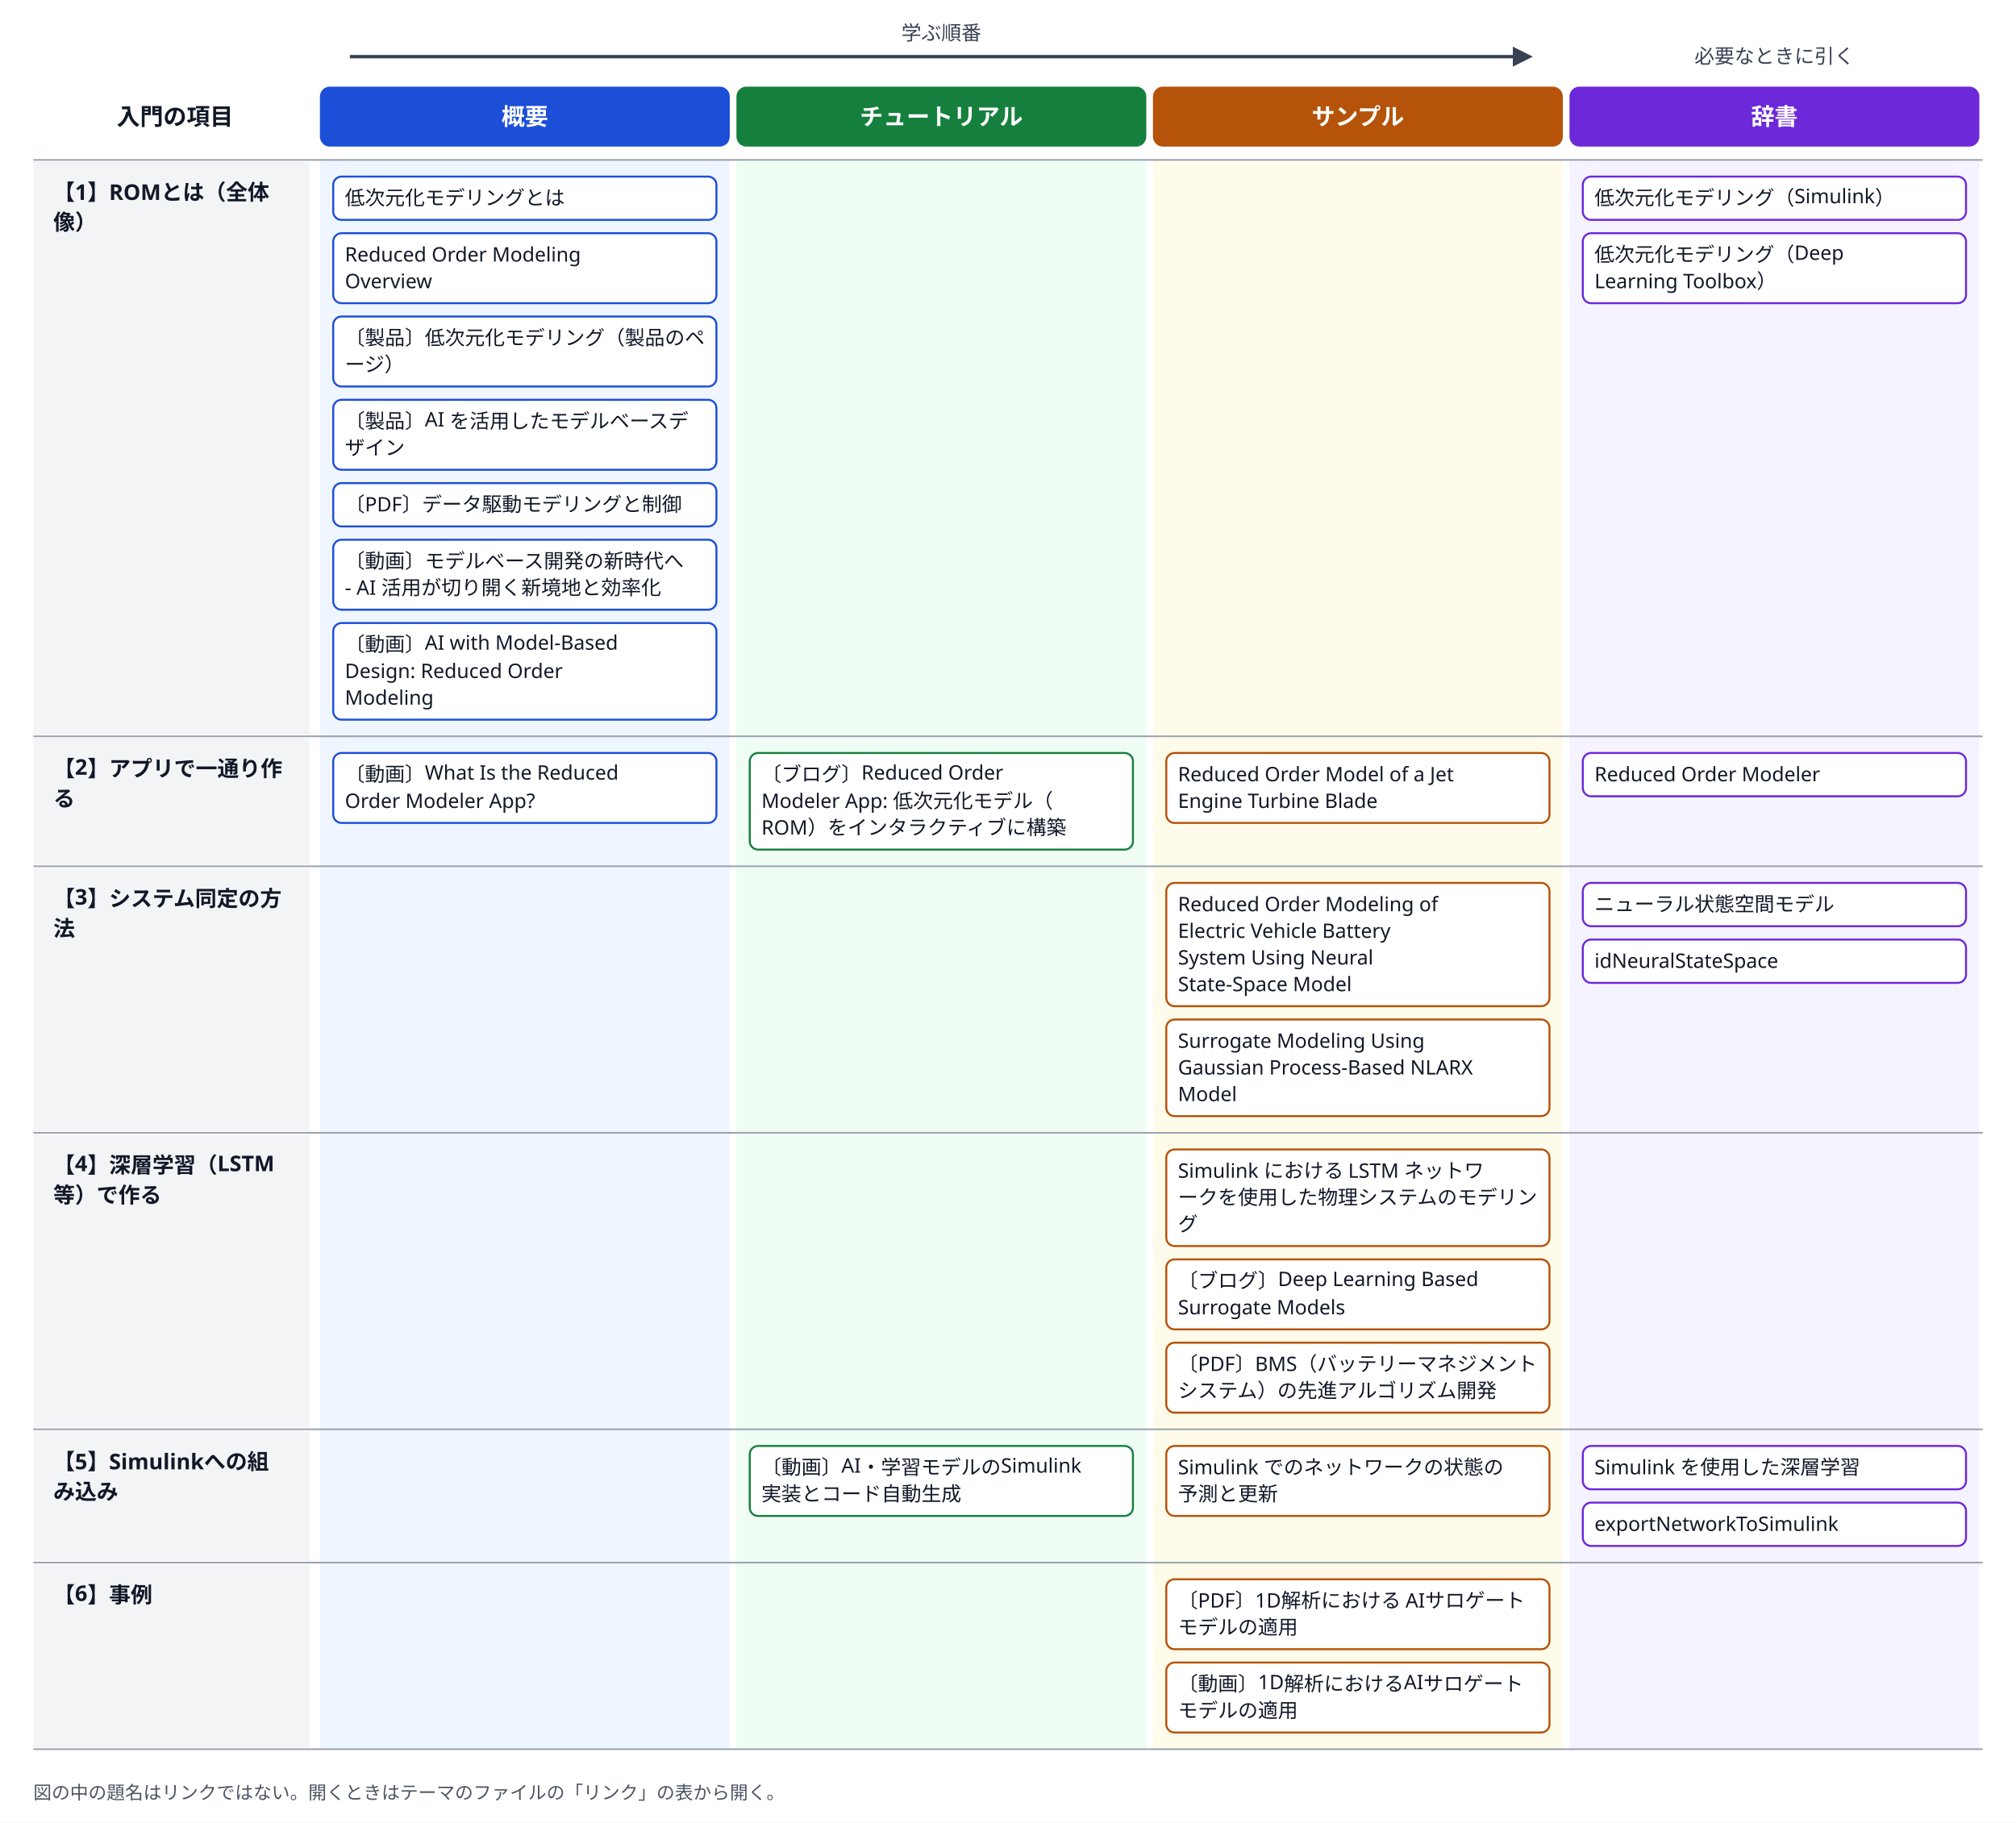
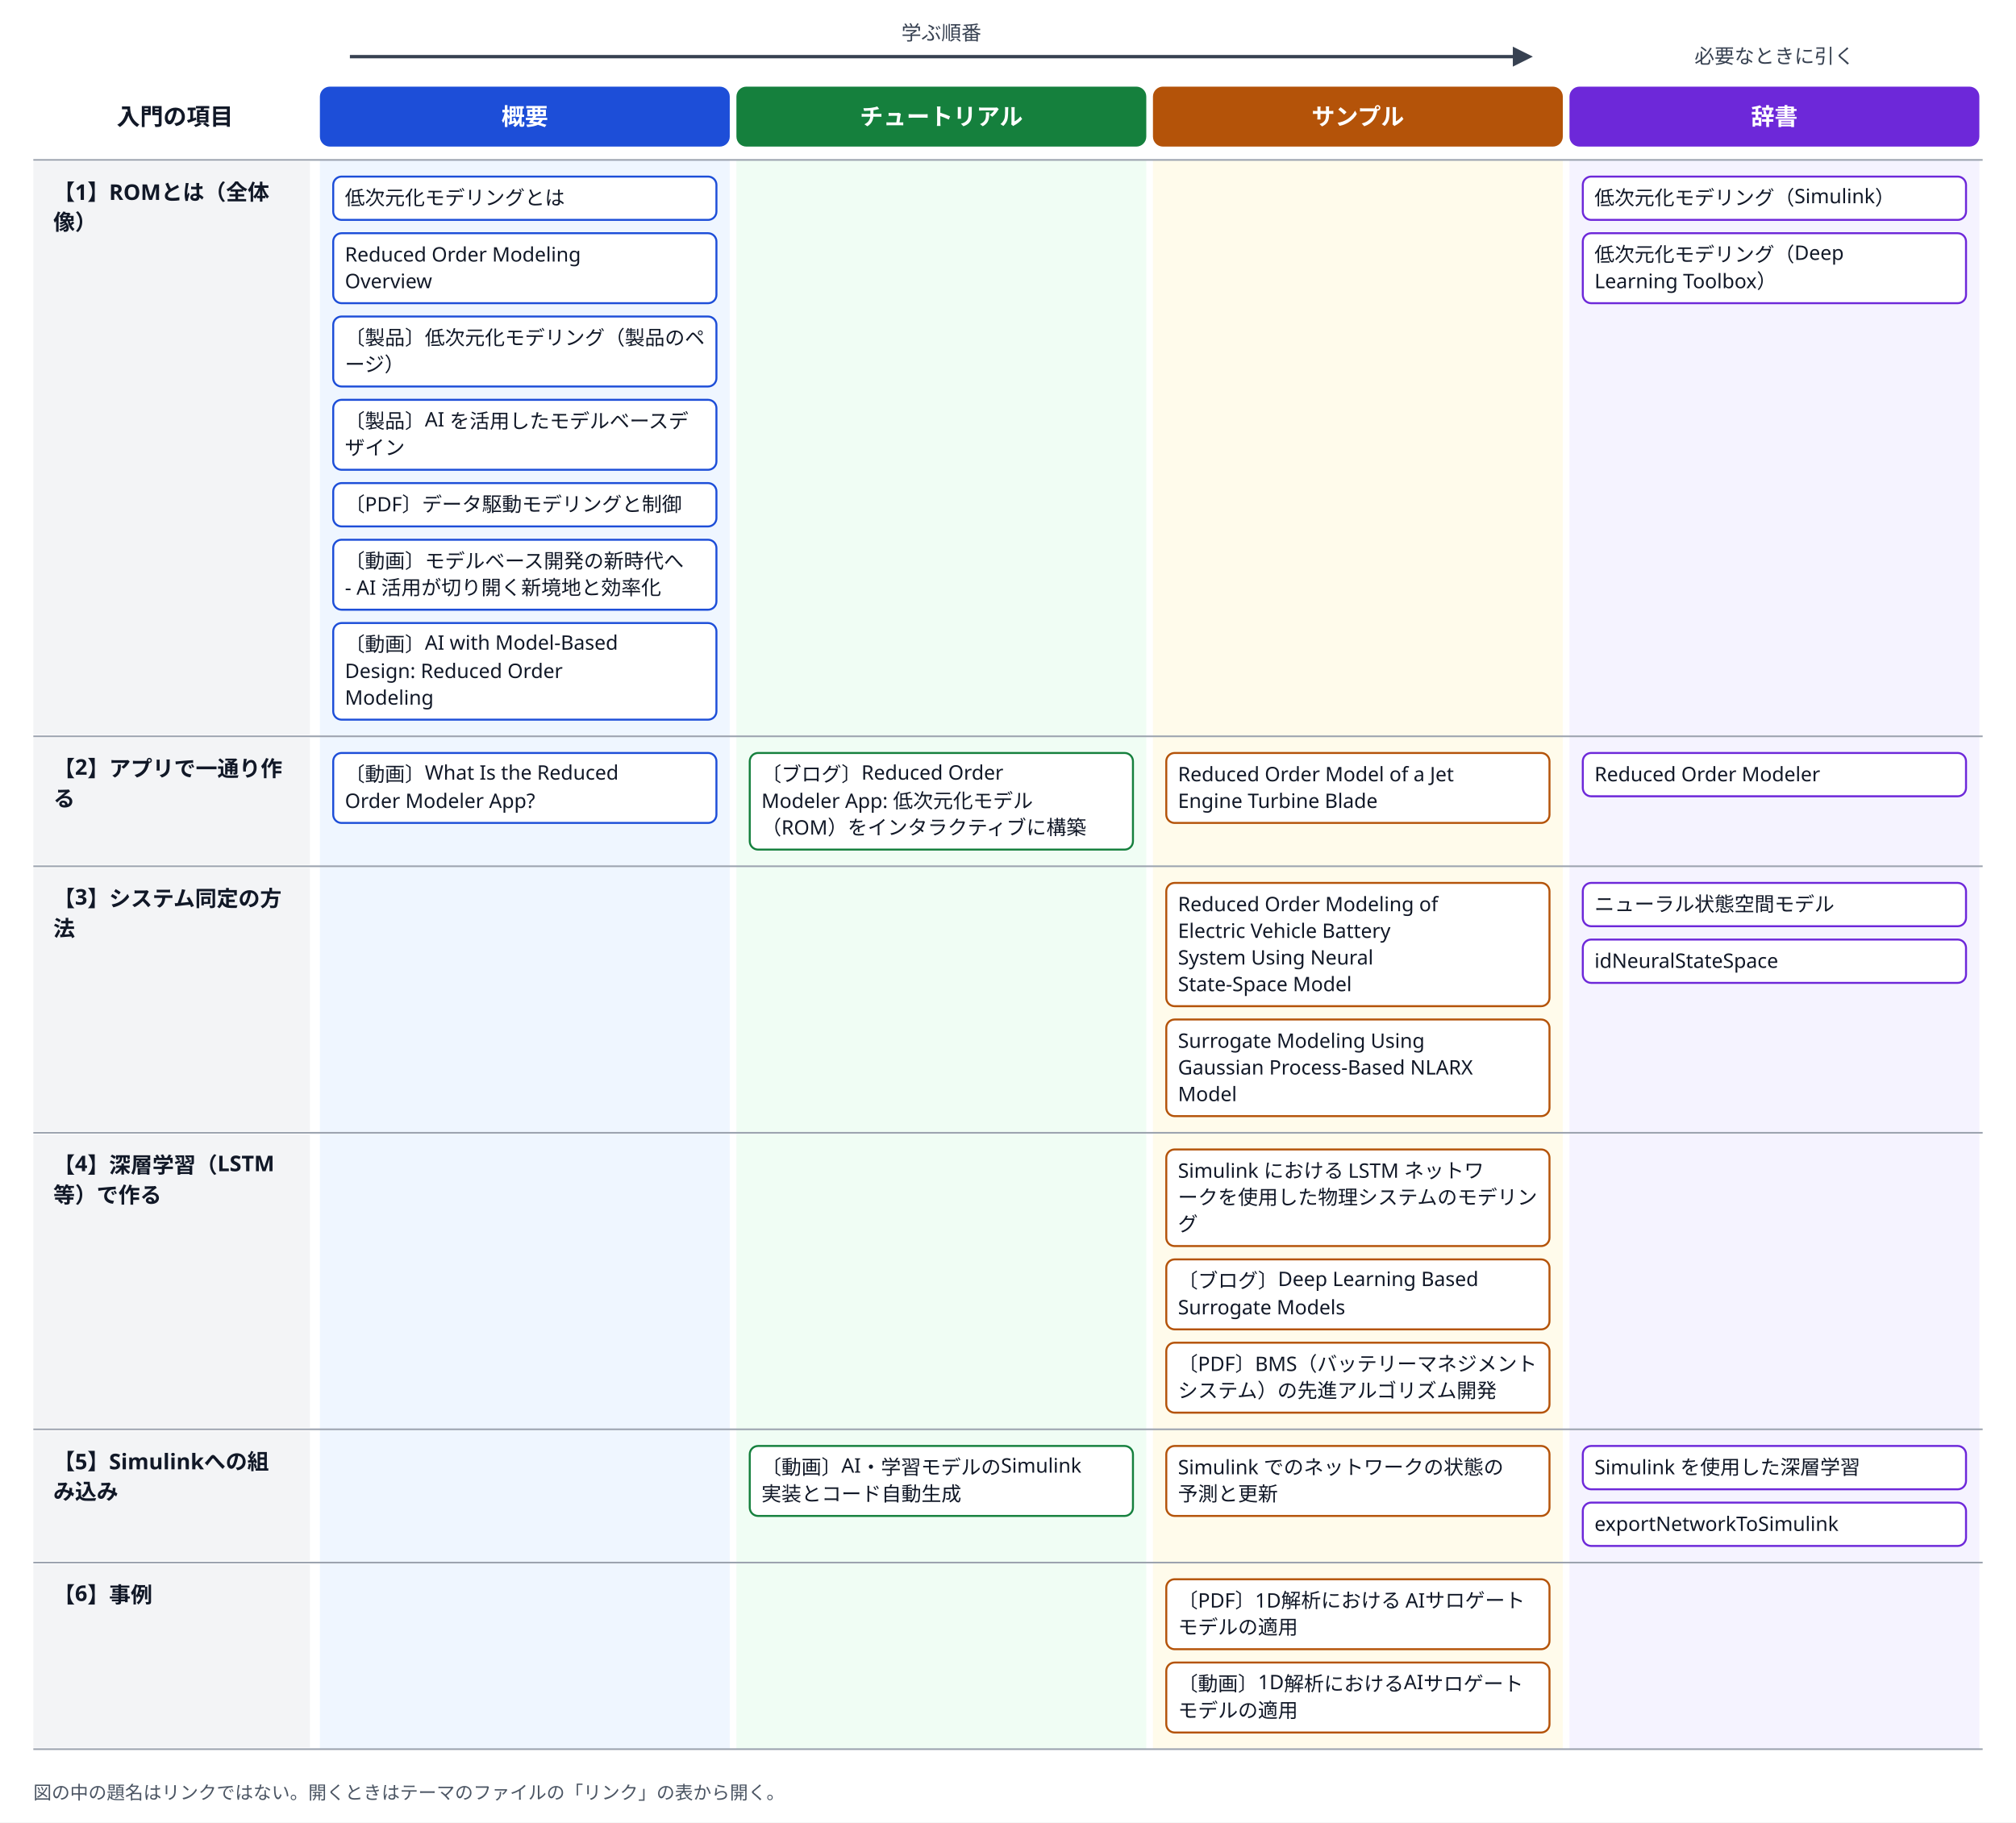
<svg xmlns="http://www.w3.org/2000/svg" viewBox="0 0 1210 1094" width="1210" height="1094" font-family="'Noto Sans JP','Hiragino Sans','Yu Gothic','Meiryo',sans-serif">
  <rect x="0" y="0" width="1210" height="1094" fill="#ffffff" />
  <rect x="192" y="96" width="246" height="954" fill="#eff6ff" />
  <rect x="192" y="52" width="246" height="36" rx="6" fill="#1d4ed8" />
  <rect x="442" y="96" width="246" height="954" fill="#f0fdf4" />
  <rect x="442" y="52" width="246" height="36" rx="6" fill="#15803d" />
  <rect x="692" y="96" width="246" height="954" fill="#fffbeb" />
  <rect x="692" y="52" width="246" height="36" rx="6" fill="#b45309" />
  <rect x="942" y="96" width="246" height="954" fill="#f5f3ff" />
  <rect x="942" y="52" width="246" height="36" rx="6" fill="#6d28d9" />
  <line x1="210" y1="34" x2="910" y2="34" stroke="#374151" stroke-width="2" />
  <polygon points="920,34 908,28 908,40" fill="#374151" />
  <line x1="20" y1="96" x2="1190" y2="96" stroke="#9ca3af" stroke-width="1" />
  <rect x="20" y="97" width="166" height="344" fill="#f3f4f6" />
  <line x1="20" y1="442" x2="1190" y2="442" stroke="#9ca3af" stroke-width="1" />
  <rect x="20" y="443" width="166" height="76" fill="#f3f4f6" />
  <line x1="20" y1="520" x2="1190" y2="520" stroke="#9ca3af" stroke-width="1" />
  <rect x="20" y="521" width="166" height="158" fill="#f3f4f6" />
  <line x1="20" y1="680" x2="1190" y2="680" stroke="#9ca3af" stroke-width="1" />
  <rect x="20" y="681" width="166" height="176" fill="#f3f4f6" />
  <line x1="20" y1="858" x2="1190" y2="858" stroke="#9ca3af" stroke-width="1" />
  <rect x="20" y="859" width="166" height="78" fill="#f3f4f6" />
  <line x1="20" y1="938" x2="1190" y2="938" stroke="#9ca3af" stroke-width="1" />
  <rect x="20" y="939" width="166" height="110" fill="#f3f4f6" />
  <line x1="20" y1="1050" x2="1190" y2="1050" stroke="#9ca3af" stroke-width="1" />
  <rect x="200" y="106" width="230" height="26" rx="5" fill="#ffffff" stroke="#1d4ed8" stroke-width="1.2" />
  <rect x="200" y="140" width="230" height="42" rx="5" fill="#ffffff" stroke="#1d4ed8" stroke-width="1.2" />
  <rect x="200" y="190" width="230" height="42" rx="5" fill="#ffffff" stroke="#1d4ed8" stroke-width="1.2" />
  <rect x="200" y="240" width="230" height="42" rx="5" fill="#ffffff" stroke="#1d4ed8" stroke-width="1.2" />
  <rect x="200" y="290" width="230" height="26" rx="5" fill="#ffffff" stroke="#1d4ed8" stroke-width="1.2" />
  <rect x="200" y="324" width="230" height="42" rx="5" fill="#ffffff" stroke="#1d4ed8" stroke-width="1.2" />
  <rect x="200" y="374" width="230" height="58" rx="5" fill="#ffffff" stroke="#1d4ed8" stroke-width="1.2" />
  <rect x="950" y="106" width="230" height="26" rx="5" fill="#ffffff" stroke="#6d28d9" stroke-width="1.2" />
  <rect x="950" y="140" width="230" height="42" rx="5" fill="#ffffff" stroke="#6d28d9" stroke-width="1.2" />
  <rect x="200" y="452" width="230" height="42" rx="5" fill="#ffffff" stroke="#1d4ed8" stroke-width="1.2" />
  <rect x="450" y="452" width="230" height="58" rx="5" fill="#ffffff" stroke="#15803d" stroke-width="1.2" />
  <rect x="700" y="452" width="230" height="42" rx="5" fill="#ffffff" stroke="#b45309" stroke-width="1.2" />
  <rect x="950" y="452" width="230" height="26" rx="5" fill="#ffffff" stroke="#6d28d9" stroke-width="1.2" />
  <rect x="700" y="530" width="230" height="74" rx="5" fill="#ffffff" stroke="#b45309" stroke-width="1.2" />
  <rect x="700" y="612" width="230" height="58" rx="5" fill="#ffffff" stroke="#b45309" stroke-width="1.2" />
  <rect x="950" y="530" width="230" height="26" rx="5" fill="#ffffff" stroke="#6d28d9" stroke-width="1.2" />
  <rect x="950" y="564" width="230" height="26" rx="5" fill="#ffffff" stroke="#6d28d9" stroke-width="1.2" />
  <rect x="700" y="690" width="230" height="58" rx="5" fill="#ffffff" stroke="#b45309" stroke-width="1.2" />
  <rect x="700" y="756" width="230" height="42" rx="5" fill="#ffffff" stroke="#b45309" stroke-width="1.2" />
  <rect x="700" y="806" width="230" height="42" rx="5" fill="#ffffff" stroke="#b45309" stroke-width="1.2" />
  <rect x="450" y="868" width="230" height="42" rx="5" fill="#ffffff" stroke="#15803d" stroke-width="1.2" />
  <rect x="700" y="868" width="230" height="42" rx="5" fill="#ffffff" stroke="#b45309" stroke-width="1.2" />
  <rect x="950" y="868" width="230" height="26" rx="5" fill="#ffffff" stroke="#6d28d9" stroke-width="1.2" />
  <rect x="950" y="902" width="230" height="26" rx="5" fill="#ffffff" stroke="#6d28d9" stroke-width="1.2" />
  <rect x="700" y="948" width="230" height="42" rx="5" fill="#ffffff" stroke="#b45309" stroke-width="1.2" />
  <rect x="700" y="998" width="230" height="42" rx="5" fill="#ffffff" stroke="#b45309" stroke-width="1.2" />
  <text x="315.0" y="75.0" font-size="14" fill="#ffffff" text-anchor="middle" font-weight="bold">概要</text>
  <text x="565.0" y="75.0" font-size="14" fill="#ffffff" text-anchor="middle" font-weight="bold">チュートリアル</text>
  <text x="815.0" y="75.0" font-size="14" fill="#ffffff" text-anchor="middle" font-weight="bold">サンプル</text>
  <text x="1065.0" y="75.0" font-size="14" fill="#ffffff" text-anchor="middle" font-weight="bold">辞書</text>
  <text x="565.0" y="24.0" font-size="12" fill="#374151" text-anchor="middle" font-weight="normal">学ぶ順番</text>
  <text x="1065.0" y="38.0" font-size="12" fill="#374151" text-anchor="middle" font-weight="normal">必要なときに引く</text>
  <text x="105.0" y="75.0" font-size="14" fill="#111827" text-anchor="middle" font-weight="bold">入門の項目</text>
  <text x="32.0" y="120.0" font-size="13" fill="#111827" text-anchor="start" font-weight="bold">【1】ROMとは（全体</text>
  <text x="32.0" y="138.0" font-size="13" fill="#111827" text-anchor="start" font-weight="bold">像）</text>
  <text x="32.0" y="466.0" font-size="13" fill="#111827" text-anchor="start" font-weight="bold">【2】アプリで一通り作</text>
  <text x="32.0" y="484.0" font-size="13" fill="#111827" text-anchor="start" font-weight="bold">る</text>
  <text x="32.0" y="544.0" font-size="13" fill="#111827" text-anchor="start" font-weight="bold">【3】システム同定の方</text>
  <text x="32.0" y="562.0" font-size="13" fill="#111827" text-anchor="start" font-weight="bold">法</text>
  <text x="32.0" y="704.0" font-size="13" fill="#111827" text-anchor="start" font-weight="bold">【4】深層学習（LSTM</text>
  <text x="32.0" y="722.0" font-size="13" fill="#111827" text-anchor="start" font-weight="bold">等）で作る</text>
  <text x="32.0" y="882.0" font-size="13" fill="#111827" text-anchor="start" font-weight="bold">【5】Simulinkへの組</text>
  <text x="32.0" y="900.0" font-size="13" fill="#111827" text-anchor="start" font-weight="bold">み込み</text>
  <text x="32.0" y="962.0" font-size="13" fill="#111827" text-anchor="start" font-weight="bold">【6】事例</text>
  <text x="207.0" y="123.0" font-size="12" fill="#111827" text-anchor="start" font-weight="normal">低次元化モデリングとは</text>
  <text x="207.0" y="157.0" font-size="12" fill="#111827" text-anchor="start" font-weight="normal">Reduced Order Modeling</text>
  <text x="207.0" y="173.0" font-size="12" fill="#111827" text-anchor="start" font-weight="normal">Overview</text>
  <text x="207.0" y="207.0" font-size="12" fill="#111827" text-anchor="start" font-weight="normal">〔製品〕低次元化モデリング（製品のペ</text>
  <text x="207.0" y="223.0" font-size="12" fill="#111827" text-anchor="start" font-weight="normal">ージ）</text>
  <text x="207.0" y="257.0" font-size="12" fill="#111827" text-anchor="start" font-weight="normal">〔製品〕AI を活用したモデルベースデ</text>
  <text x="207.0" y="273.0" font-size="12" fill="#111827" text-anchor="start" font-weight="normal">ザイン</text>
  <text x="207.0" y="307.0" font-size="12" fill="#111827" text-anchor="start" font-weight="normal">〔PDF〕データ駆動モデリングと制御</text>
  <text x="207.0" y="341.0" font-size="12" fill="#111827" text-anchor="start" font-weight="normal">〔動画〕モデルベース開発の新時代へ</text>
  <text x="207.0" y="357.0" font-size="12" fill="#111827" text-anchor="start" font-weight="normal">- AI 活用が切り開く新境地と効率化</text>
  <text x="207.0" y="391.0" font-size="12" fill="#111827" text-anchor="start" font-weight="normal">〔動画〕AI with Model-Based</text>
  <text x="207.0" y="407.0" font-size="12" fill="#111827" text-anchor="start" font-weight="normal">Design: Reduced Order</text>
  <text x="207.0" y="423.0" font-size="12" fill="#111827" text-anchor="start" font-weight="normal">Modeling</text>
  <text x="957.0" y="123.0" font-size="12" fill="#111827" text-anchor="start" font-weight="normal">低次元化モデリング（Simulink）</text>
  <text x="957.0" y="157.0" font-size="12" fill="#111827" text-anchor="start" font-weight="normal">低次元化モデリング（Deep</text>
  <text x="957.0" y="173.0" font-size="12" fill="#111827" text-anchor="start" font-weight="normal">Learning Toolbox）</text>
  <text x="207.0" y="469.0" font-size="12" fill="#111827" text-anchor="start" font-weight="normal">〔動画〕What Is the Reduced</text>
  <text x="207.0" y="485.0" font-size="12" fill="#111827" text-anchor="start" font-weight="normal">Order Modeler App?</text>
  <text x="457.0" y="469.0" font-size="12" fill="#111827" text-anchor="start" font-weight="normal">〔ブログ〕Reduced Order</text>
-   <text x="457.0" y="485.0" font-size="12" fill="#111827" text-anchor="start" font-weight="normal">Modeler App: 低次元化モデル（</text>
-   <text x="457.0" y="501.0" font-size="12" fill="#111827" text-anchor="start" font-weight="normal">ROM）をインタラクティブに構築</text>
+   <text x="457.0" y="485.0" font-size="12" fill="#111827" text-anchor="start" font-weight="normal">Modeler App: 低次元化モデル</text>
+   <text x="457.0" y="501.0" font-size="12" fill="#111827" text-anchor="start" font-weight="normal">（ROM）をインタラクティブに構築</text>
  <text x="707.0" y="469.0" font-size="12" fill="#111827" text-anchor="start" font-weight="normal">Reduced Order Model of a Jet</text>
  <text x="707.0" y="485.0" font-size="12" fill="#111827" text-anchor="start" font-weight="normal">Engine Turbine Blade</text>
  <text x="957.0" y="469.0" font-size="12" fill="#111827" text-anchor="start" font-weight="normal">Reduced Order Modeler</text>
  <text x="707.0" y="547.0" font-size="12" fill="#111827" text-anchor="start" font-weight="normal">Reduced Order Modeling of</text>
  <text x="707.0" y="563.0" font-size="12" fill="#111827" text-anchor="start" font-weight="normal">Electric Vehicle Battery</text>
  <text x="707.0" y="579.0" font-size="12" fill="#111827" text-anchor="start" font-weight="normal">System Using Neural</text>
  <text x="707.0" y="595.0" font-size="12" fill="#111827" text-anchor="start" font-weight="normal">State-Space Model</text>
  <text x="707.0" y="629.0" font-size="12" fill="#111827" text-anchor="start" font-weight="normal">Surrogate Modeling Using</text>
  <text x="707.0" y="645.0" font-size="12" fill="#111827" text-anchor="start" font-weight="normal">Gaussian Process-Based NLARX</text>
  <text x="707.0" y="661.0" font-size="12" fill="#111827" text-anchor="start" font-weight="normal">Model</text>
  <text x="957.0" y="547.0" font-size="12" fill="#111827" text-anchor="start" font-weight="normal">ニューラル状態空間モデル</text>
  <text x="957.0" y="581.0" font-size="12" fill="#111827" text-anchor="start" font-weight="normal">idNeuralStateSpace</text>
  <text x="707.0" y="707.0" font-size="12" fill="#111827" text-anchor="start" font-weight="normal">Simulink における LSTM ネットワ</text>
  <text x="707.0" y="723.0" font-size="12" fill="#111827" text-anchor="start" font-weight="normal">ークを使用した物理システムのモデリン</text>
  <text x="707.0" y="739.0" font-size="12" fill="#111827" text-anchor="start" font-weight="normal">グ</text>
  <text x="707.0" y="773.0" font-size="12" fill="#111827" text-anchor="start" font-weight="normal">〔ブログ〕Deep Learning Based</text>
  <text x="707.0" y="789.0" font-size="12" fill="#111827" text-anchor="start" font-weight="normal">Surrogate Models</text>
  <text x="707.0" y="823.0" font-size="12" fill="#111827" text-anchor="start" font-weight="normal">〔PDF〕BMS（バッテリーマネジメント</text>
  <text x="707.0" y="839.0" font-size="12" fill="#111827" text-anchor="start" font-weight="normal">システム）の先進アルゴリズム開発</text>
  <text x="457.0" y="885.0" font-size="12" fill="#111827" text-anchor="start" font-weight="normal">〔動画〕AI・学習モデルのSimulink</text>
  <text x="457.0" y="901.0" font-size="12" fill="#111827" text-anchor="start" font-weight="normal">実装とコード自動生成</text>
  <text x="707.0" y="885.0" font-size="12" fill="#111827" text-anchor="start" font-weight="normal">Simulink でのネットワークの状態の</text>
  <text x="707.0" y="901.0" font-size="12" fill="#111827" text-anchor="start" font-weight="normal">予測と更新</text>
  <text x="957.0" y="885.0" font-size="12" fill="#111827" text-anchor="start" font-weight="normal">Simulink を使用した深層学習</text>
  <text x="957.0" y="919.0" font-size="12" fill="#111827" text-anchor="start" font-weight="normal">exportNetworkToSimulink</text>
  <text x="707.0" y="965.0" font-size="12" fill="#111827" text-anchor="start" font-weight="normal">〔PDF〕1D解析における AIサロゲート</text>
  <text x="707.0" y="981.0" font-size="12" fill="#111827" text-anchor="start" font-weight="normal">モデルの適用</text>
  <text x="707.0" y="1015.0" font-size="12" fill="#111827" text-anchor="start" font-weight="normal">〔動画〕1D解析におけるAIサロゲート</text>
  <text x="707.0" y="1031.0" font-size="12" fill="#111827" text-anchor="start" font-weight="normal">モデルの適用</text>
  <text x="20.0" y="1080.0" font-size="11" fill="#4b5563" text-anchor="start" font-weight="normal">図の中の題名はリンクではない。開くときはテーマのファイルの「リンク」の表から開く。</text>
</svg>
